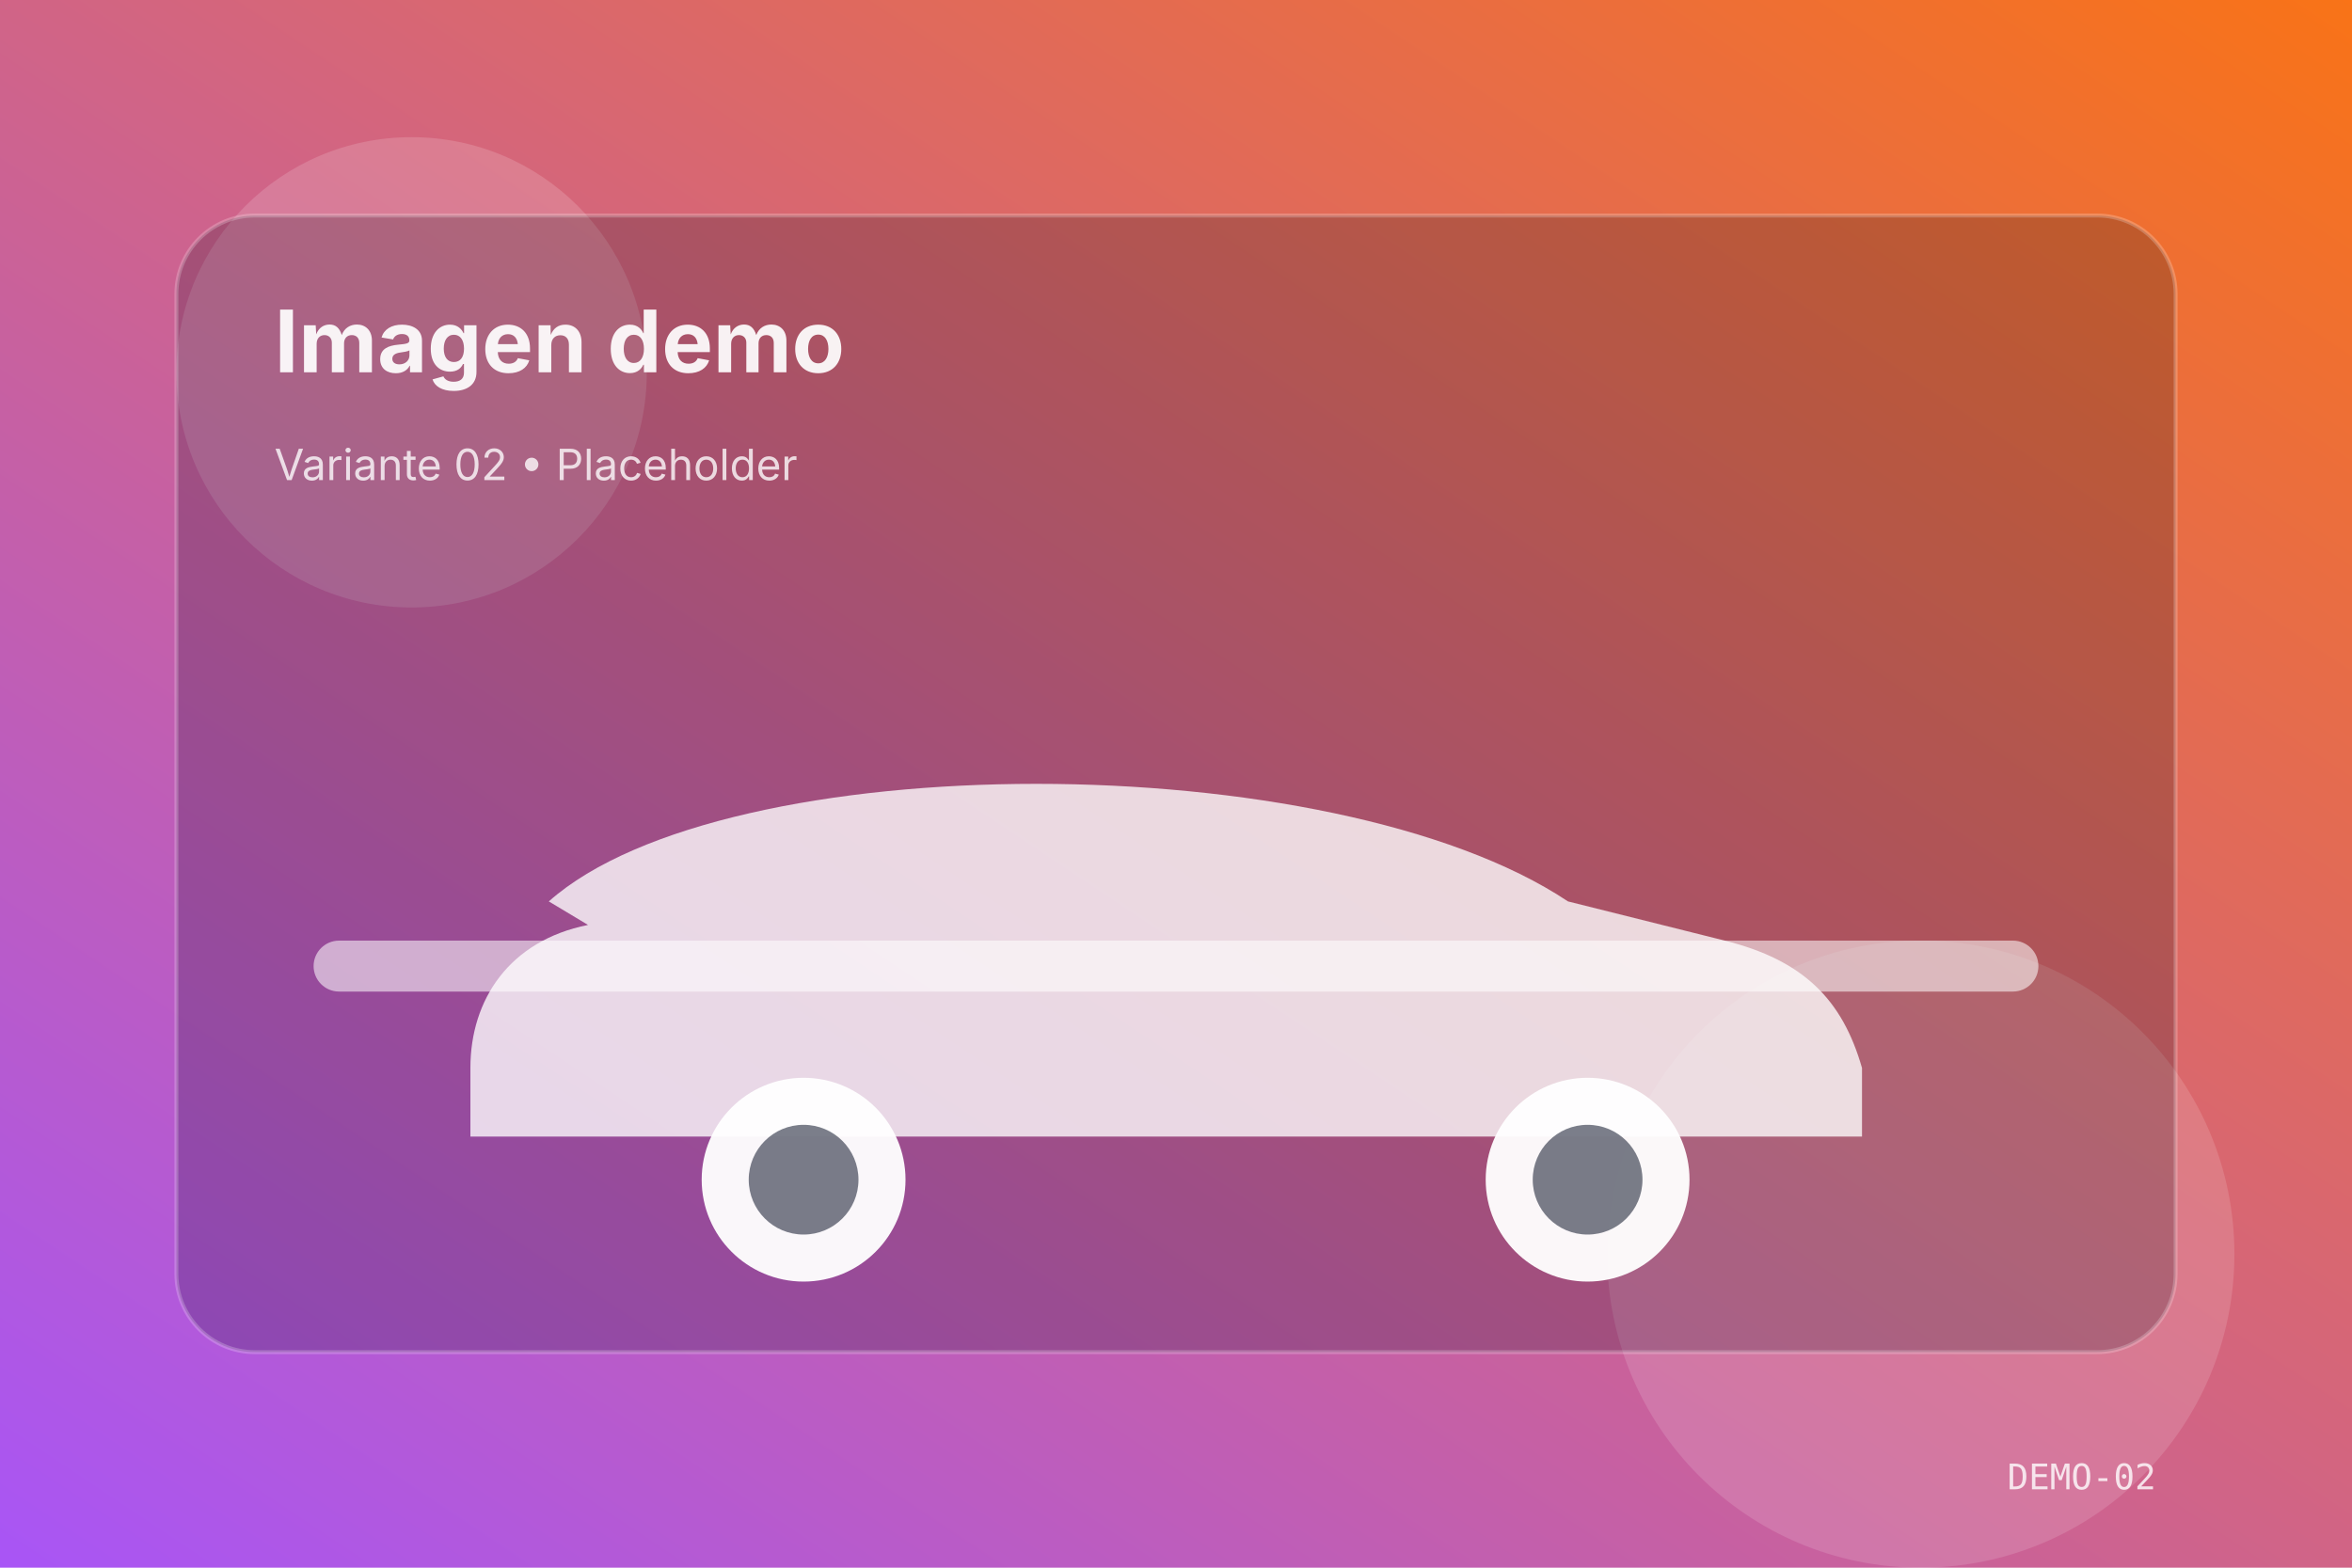
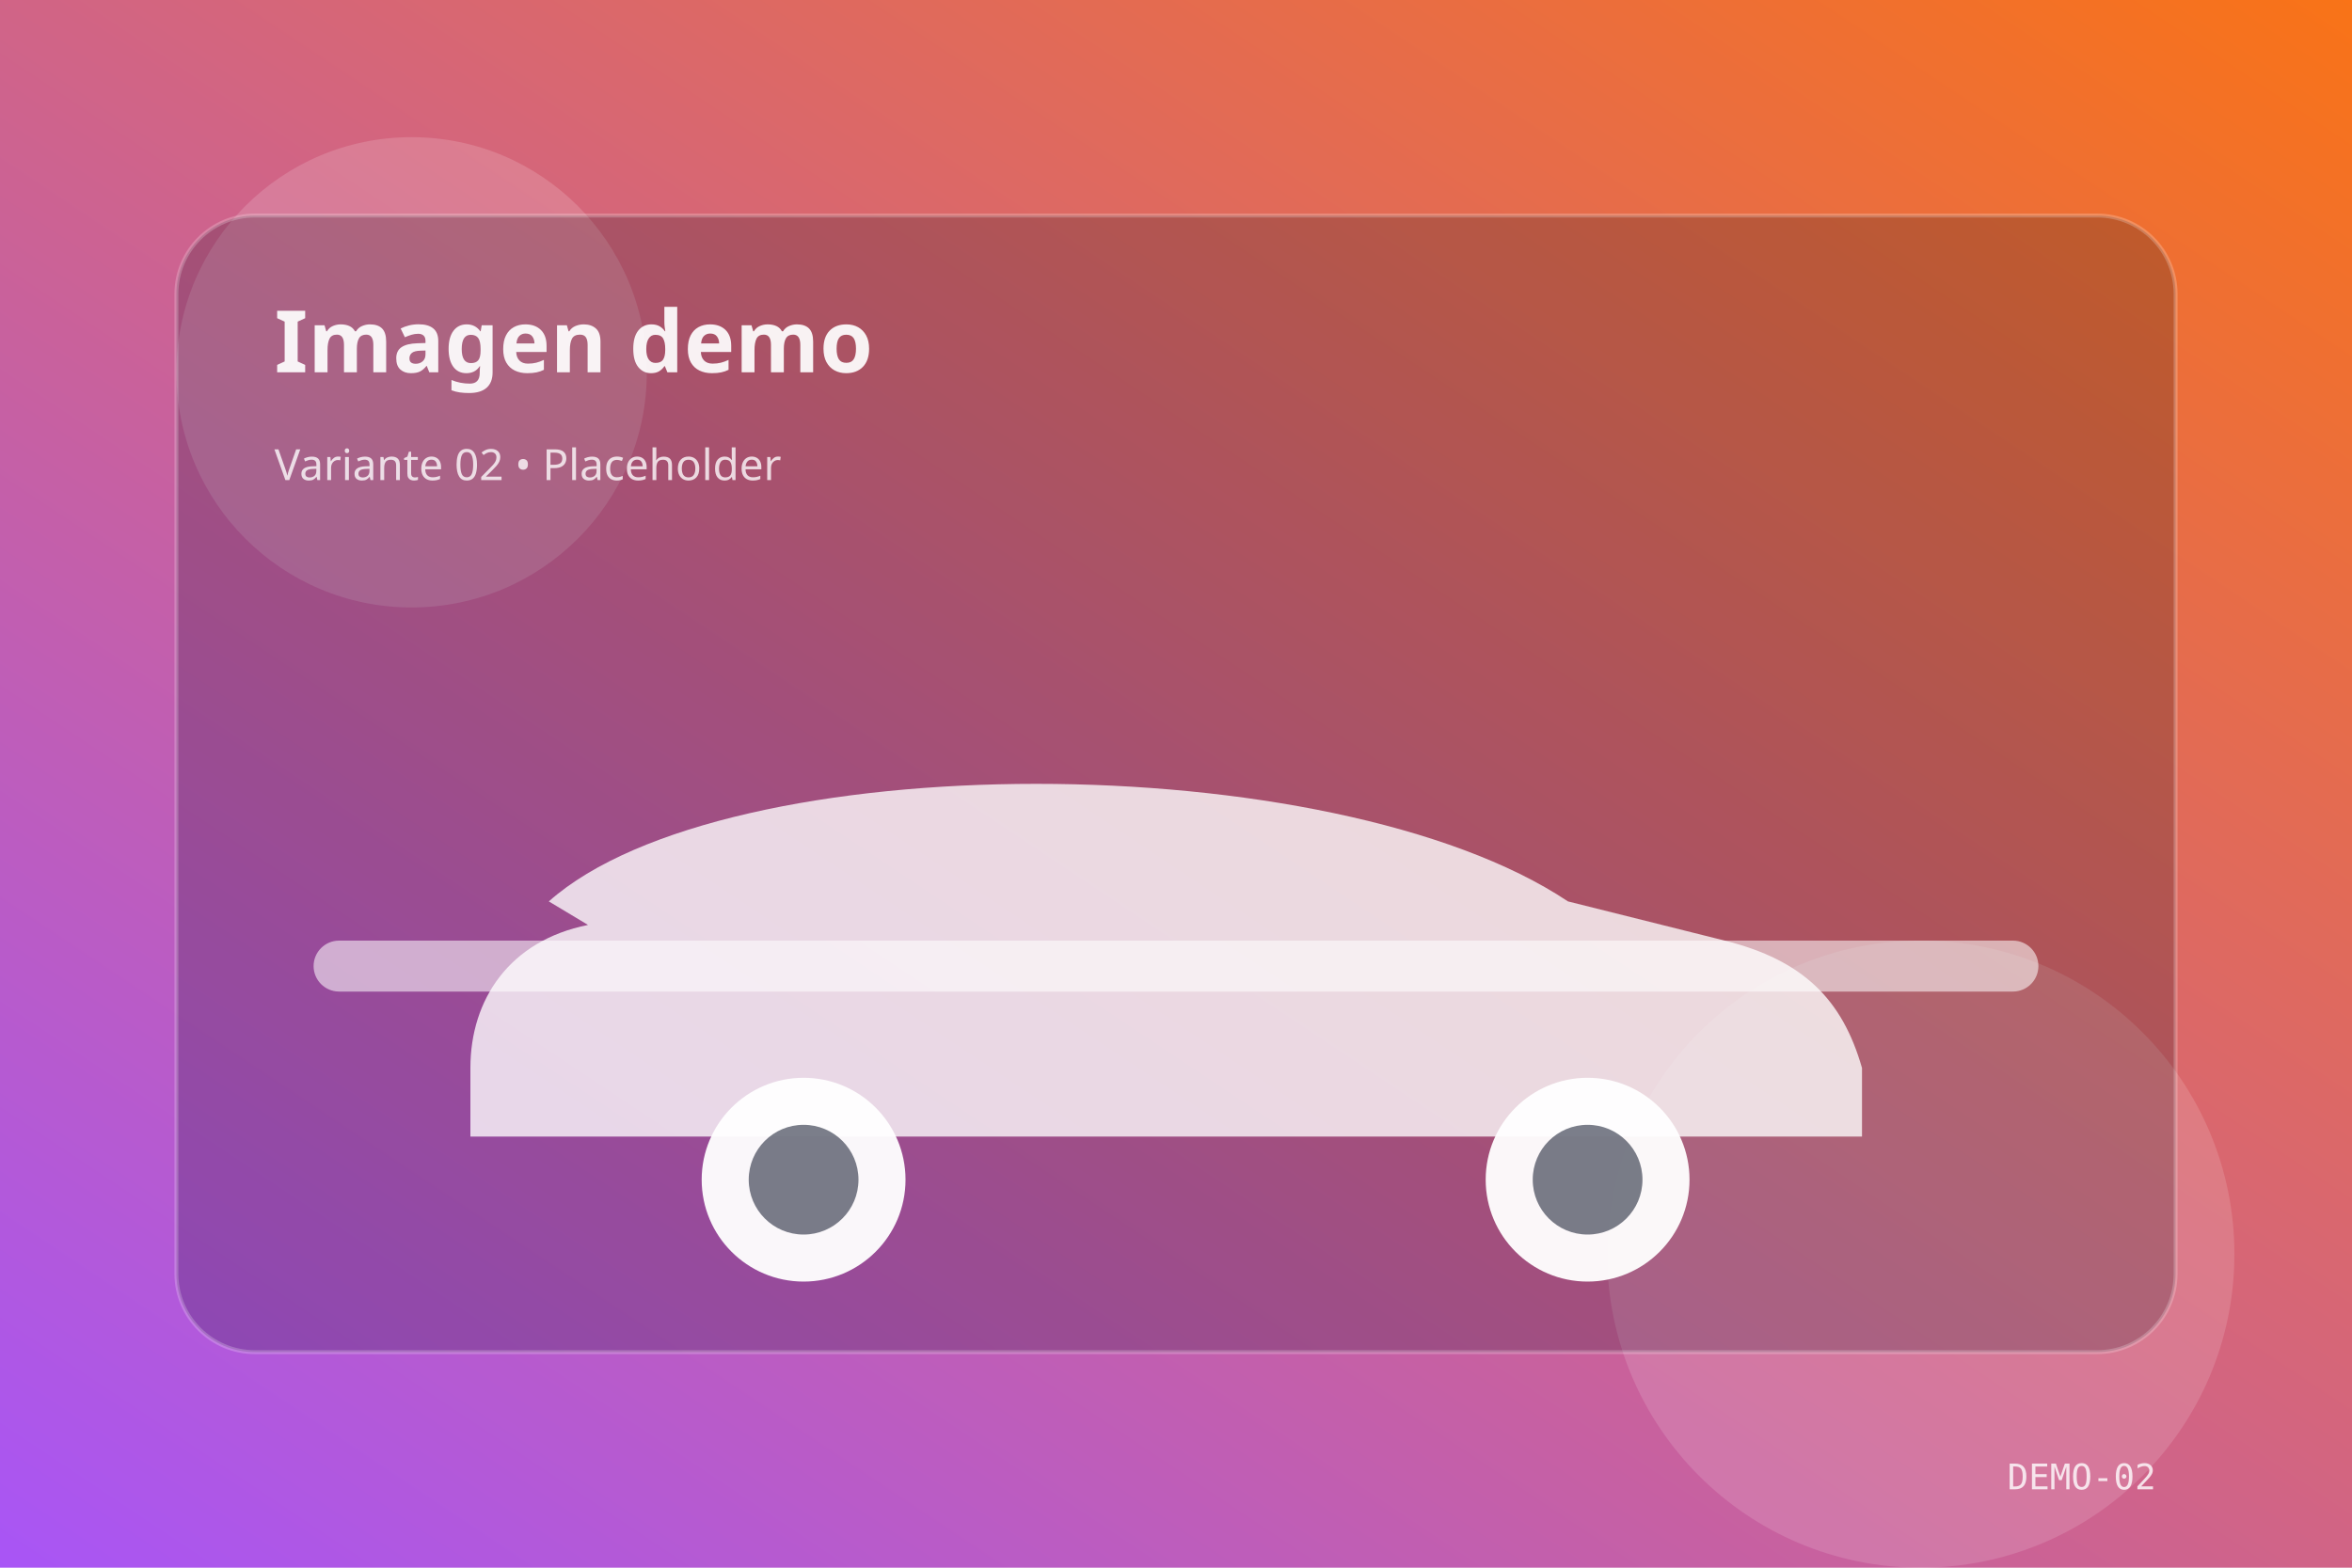
<svg xmlns="http://www.w3.org/2000/svg" width="1200" height="800" viewBox="0 0 1200 800">
  <defs>
    <linearGradient id="g" x1="0" y1="1" x2="1" y2="0">
      <stop offset="0" stop-color="#A855F7" />
      <stop offset="1" stop-color="#F97316" />
    </linearGradient>
  </defs>
  <rect width="1200" height="800" fill="url(#g)" />
  <circle cx="210" cy="190" r="120" fill="rgba(255,255,255,0.16)" />
  <circle cx="980" cy="640" r="160" fill="rgba(255,255,255,0.14)" />
  <rect x="90" y="110" width="1020" height="580" rx="40" fill="rgba(2,6,23,0.20)" stroke="rgba(255,255,255,0.22)" stroke-width="2" />
  <g fill="rgba(255,255,255,0.92)">
-     <text x="140" y="190" font-size="44" font-family="Inter, system-ui, -apple-system, Segoe UI, Roboto, Arial" font-weight="700">Imagen demo</text>
-     <text x="140" y="245" font-size="22" font-family="Inter, system-ui, -apple-system, Segoe UI, Roboto, Arial" opacity="0.85">Variante 02 • Placeholder</text>
+     <text x="140" y="190" font-size="44" font-family="Urbane Rounded, Avenir Next Rounded, system-ui, sans-serif" font-weight="700">Imagen demo</text>
+     <text x="140" y="245" font-size="22" font-family="Urbane Rounded, Avenir Next Rounded, system-ui, sans-serif" opacity="0.85">Variante 02 • Placeholder</text>
  </g>
  <g transform="translate(160,340)">
    <rect x="0" y="140" width="880" height="26" rx="13" fill="rgba(255,255,255,0.55)" />
    <path d="M120 120 C210 40, 520 40, 640 120 L720 140 C760 150, 780 170, 790 205 L790 240 L80 240 L80 205 C80 170, 100 140, 140 132 Z" fill="rgba(255,255,255,0.78)" />
    <circle cx="250" cy="262" r="52" fill="rgba(255,255,255,0.95)" />
    <circle cx="650" cy="262" r="52" fill="rgba(255,255,255,0.95)" />
    <circle cx="250" cy="262" r="28" fill="rgba(15,23,42,0.55)" />
    <circle cx="650" cy="262" r="28" fill="rgba(15,23,42,0.55)" />
  </g>
  <text x="1100" y="760" text-anchor="end" font-size="18" font-family="ui-monospace, SFMono-Regular, Menlo, Consolas, monospace" fill="rgba(255,255,255,0.8)">DEMO-02</text>
</svg>
